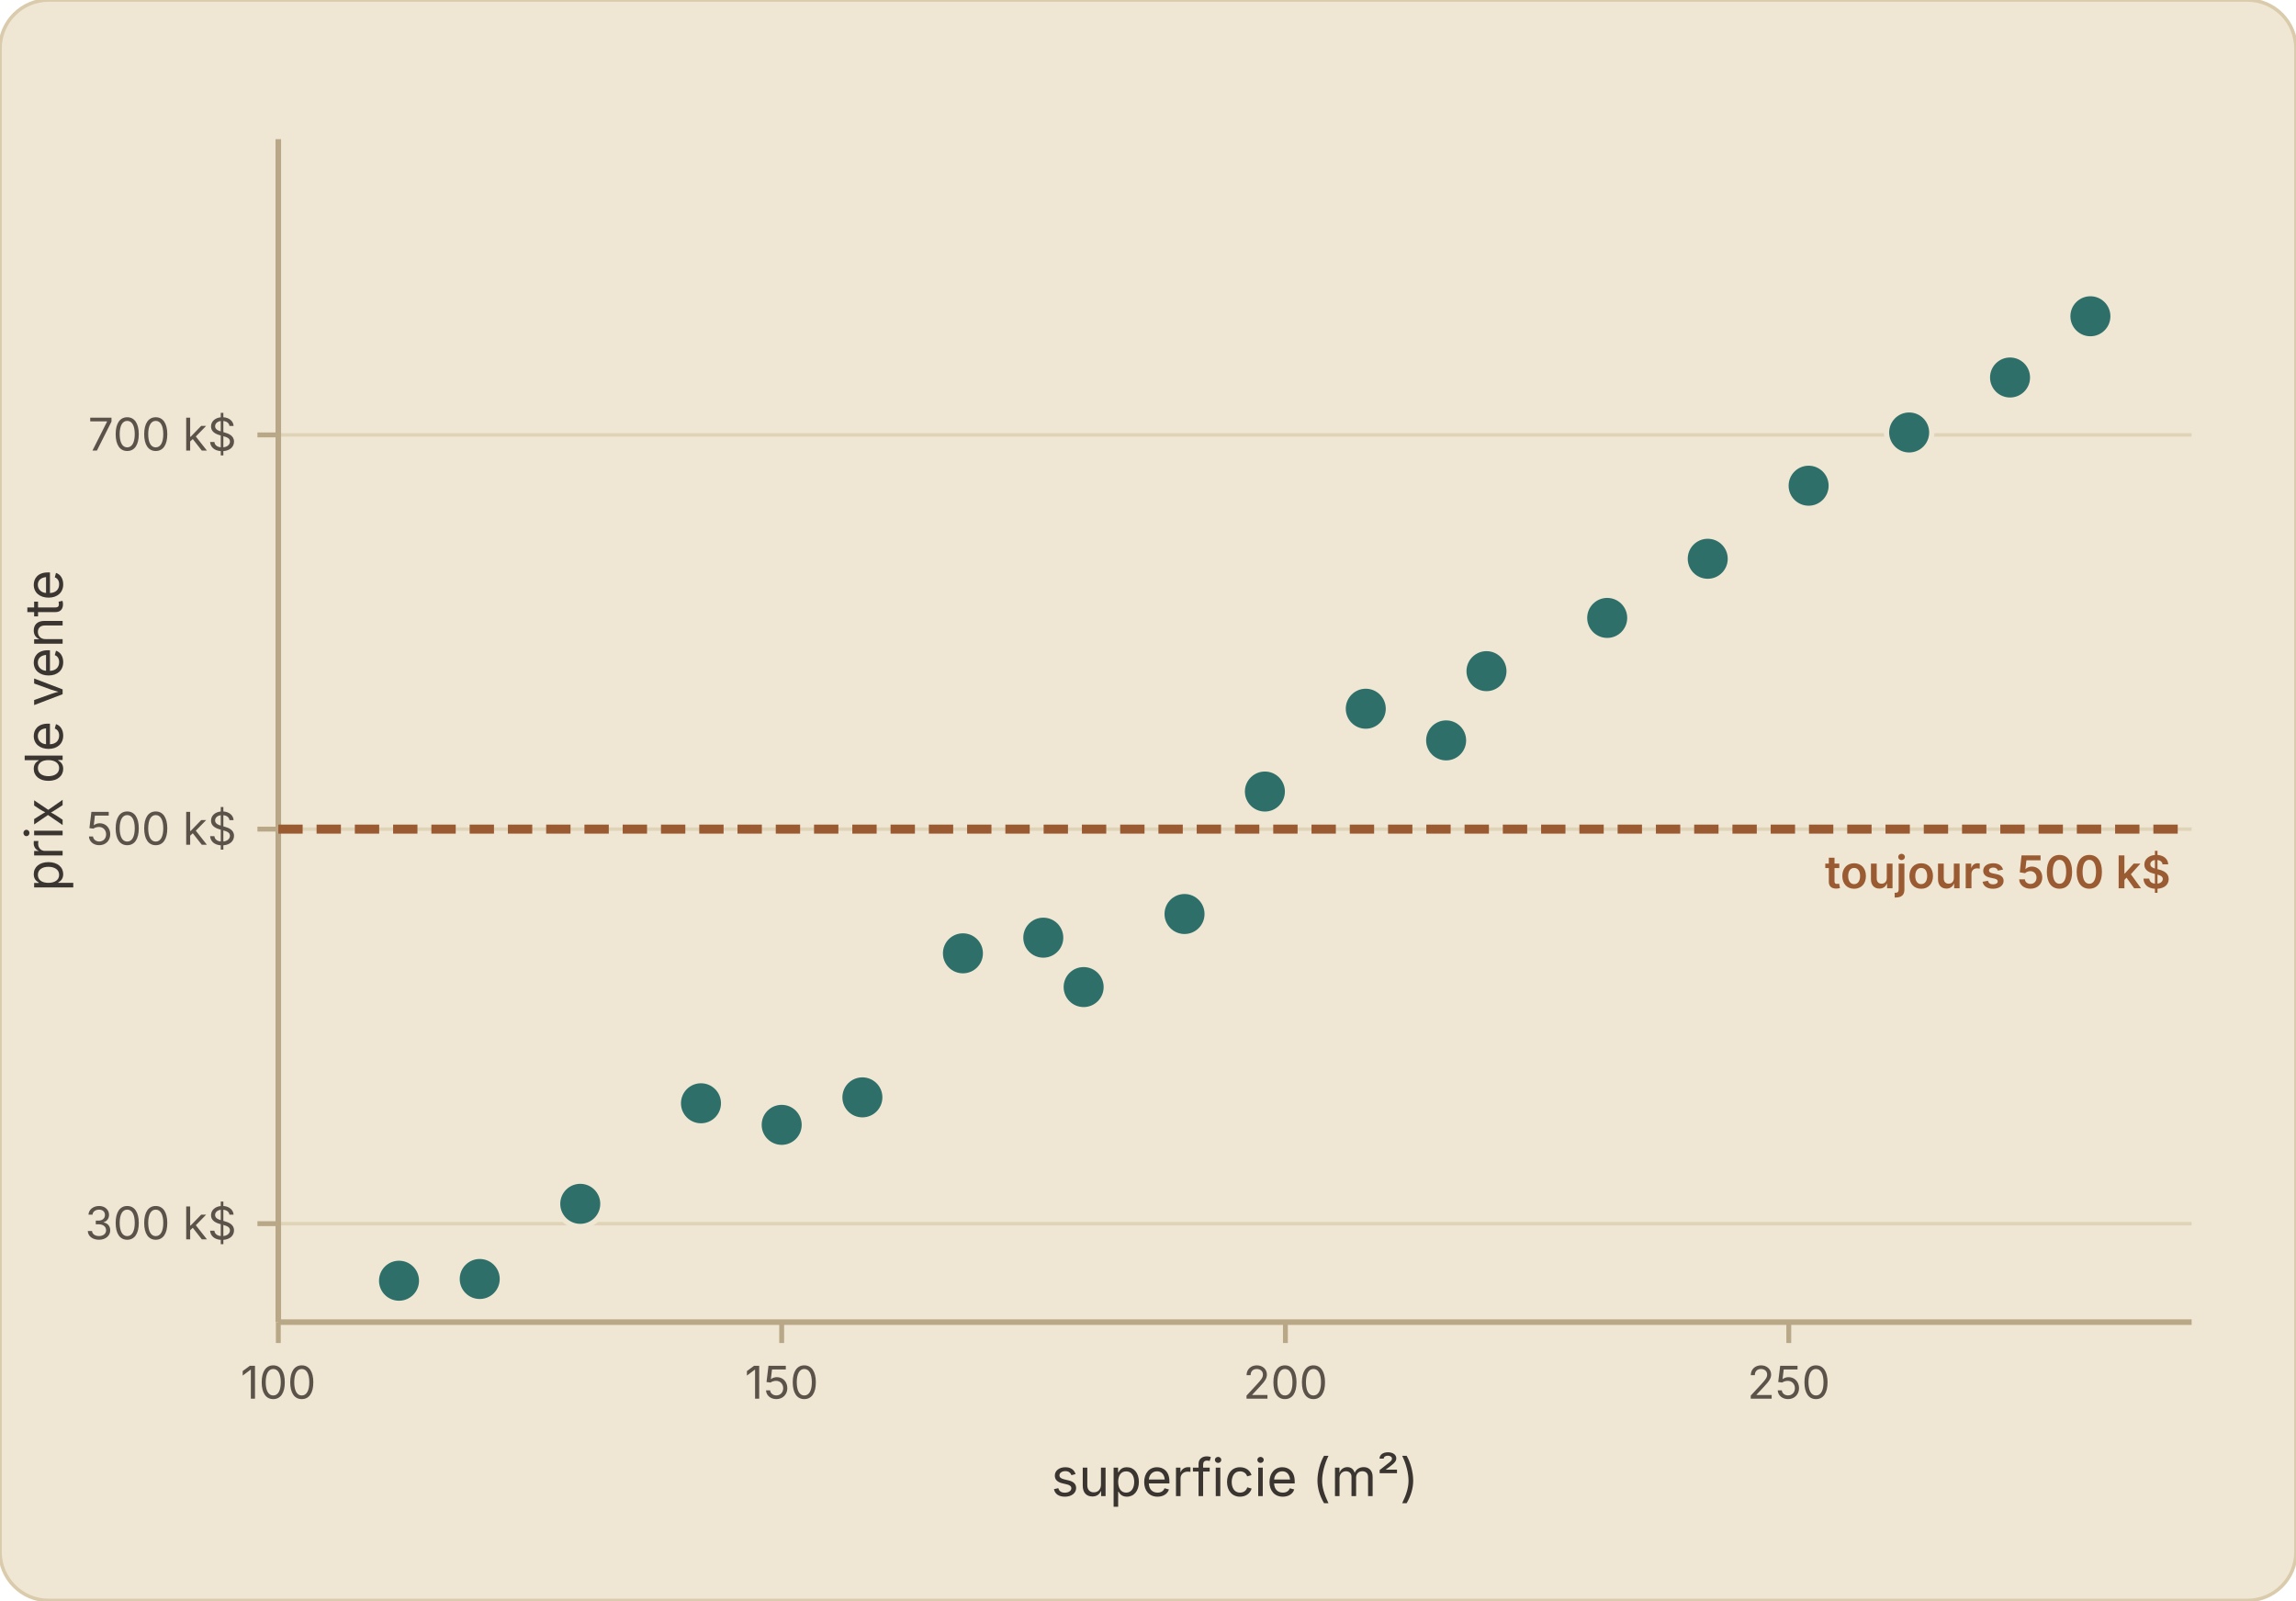
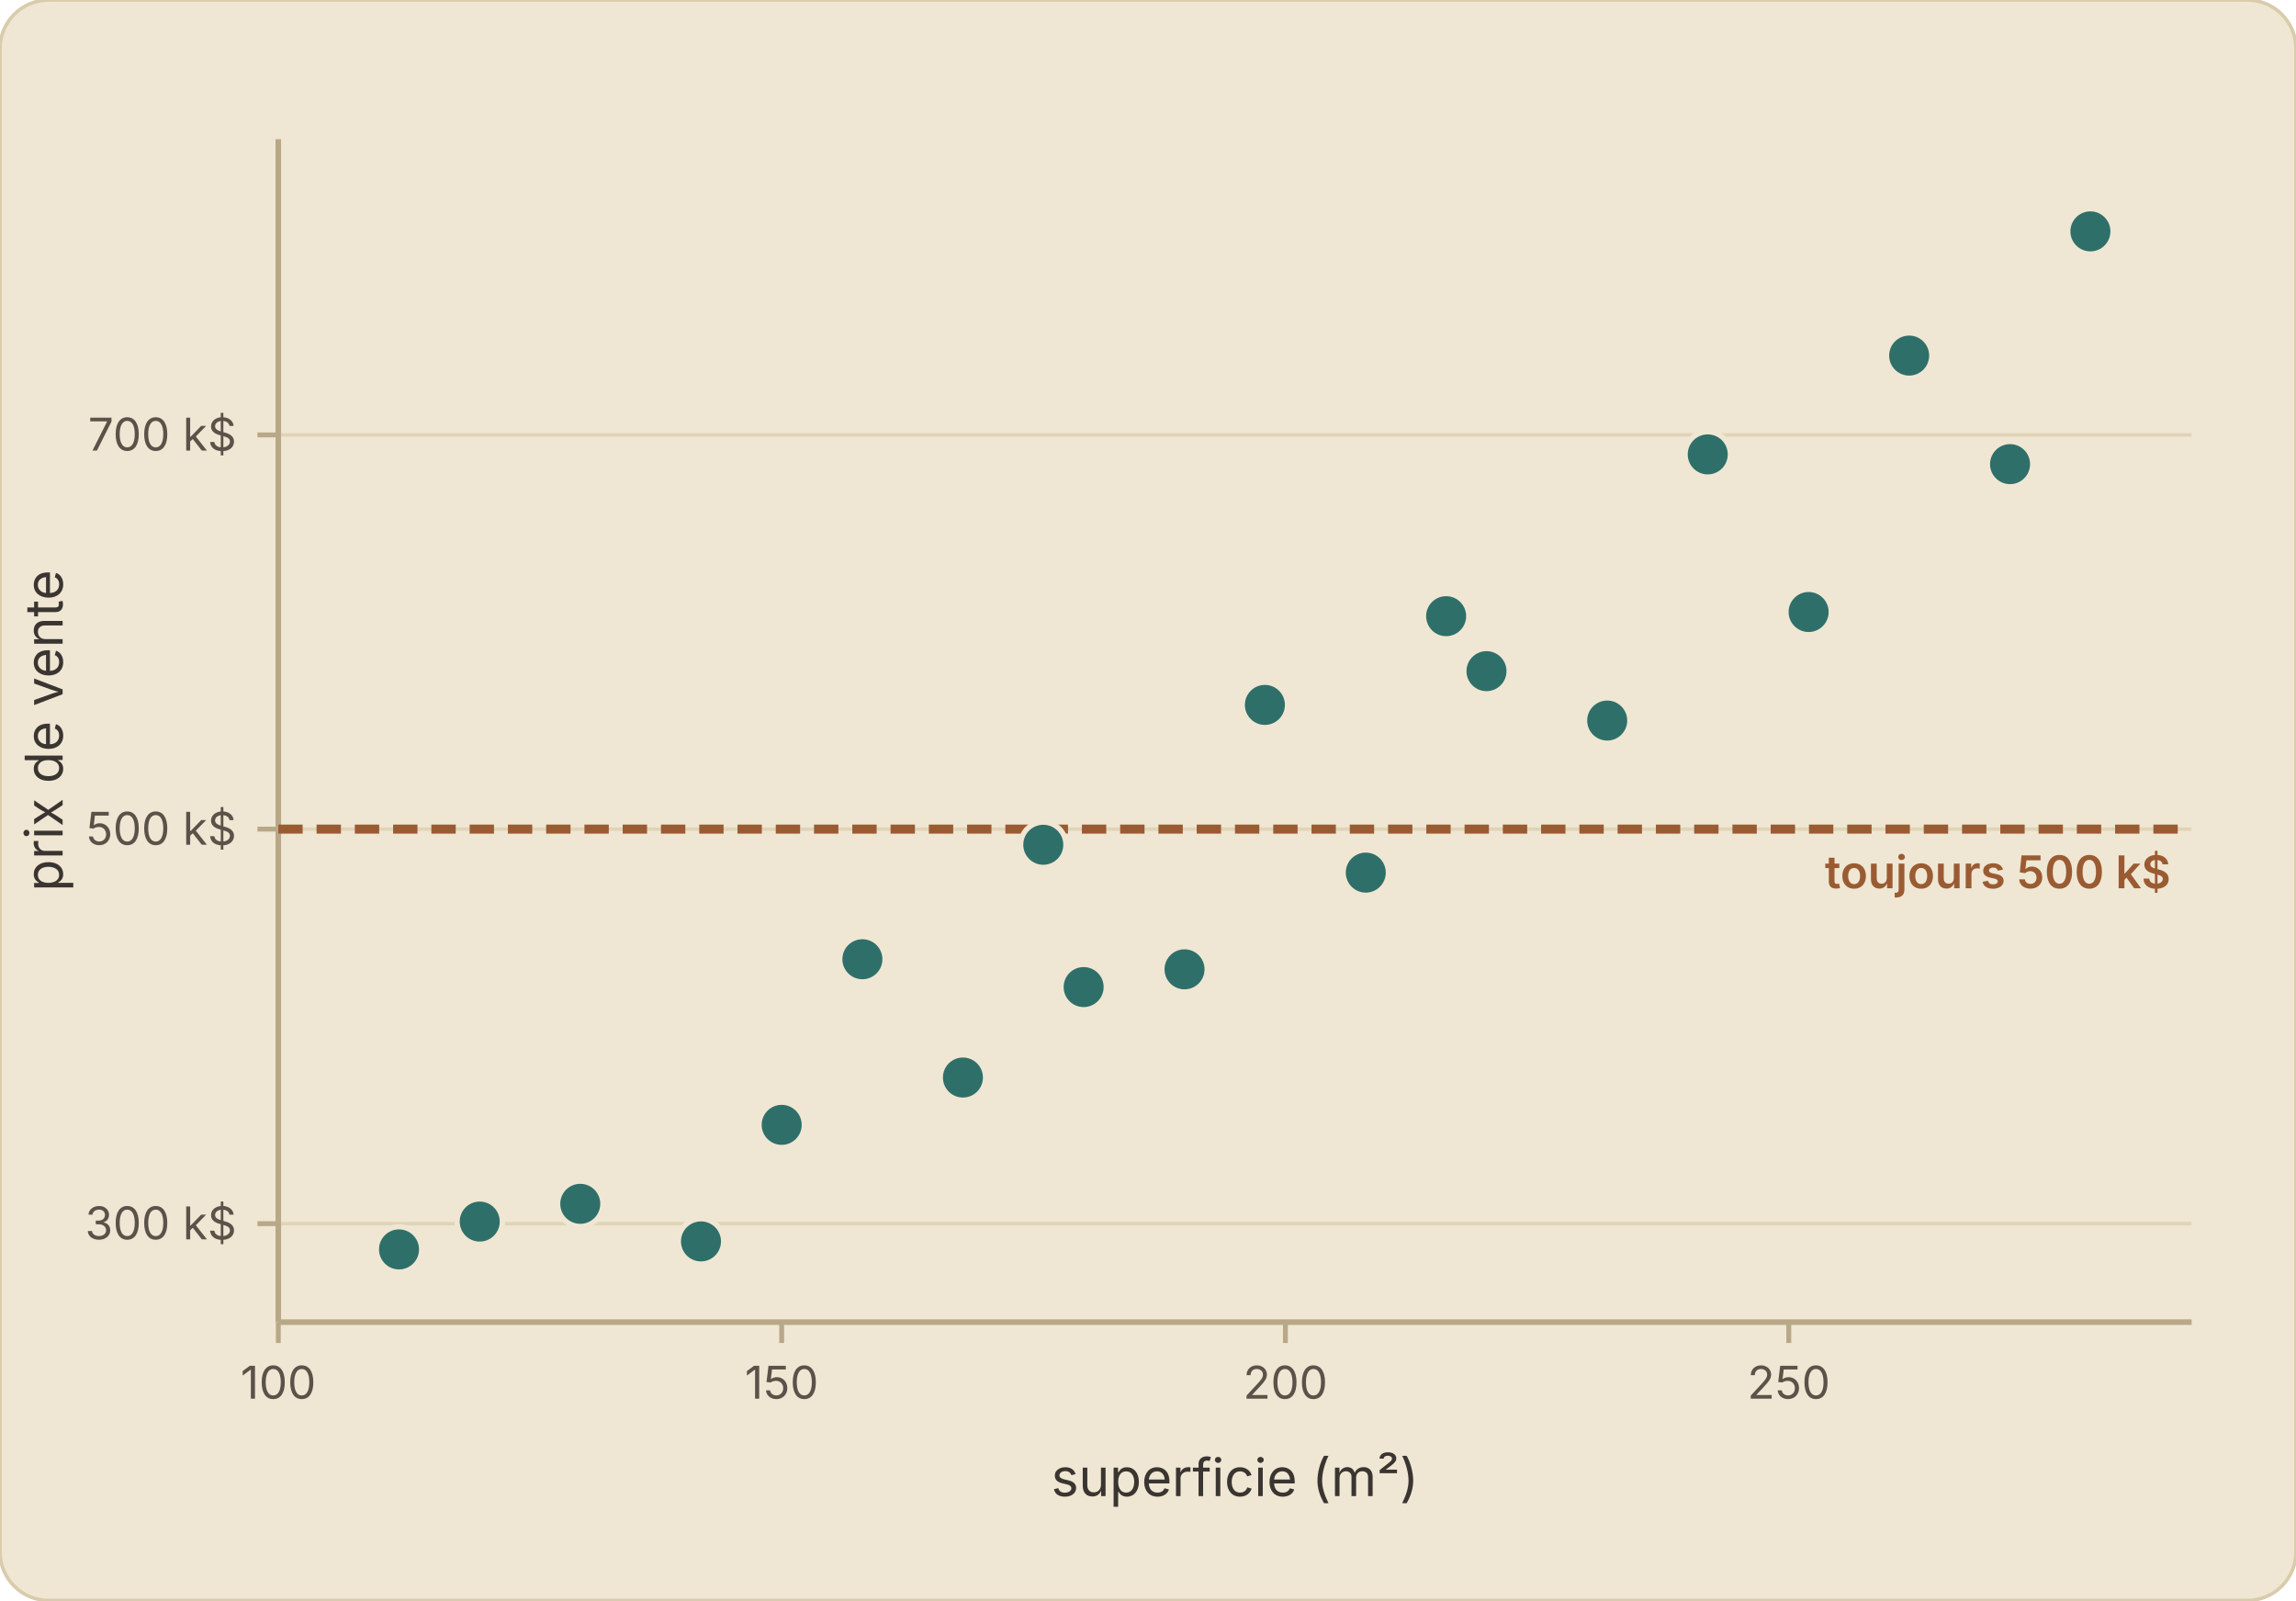
<svg xmlns="http://www.w3.org/2000/svg" viewBox="0 0 660 460" role="img" font-family="system-ui, -apple-system, sans-serif">
  <rect x="0" y="0" width="660" height="460" rx="14" fill="#efe7d3" stroke="#d9cbac" />
  <g stroke="#e0d4b8" stroke-width="1">
    <line x1="80" y1="351.7" x2="630" y2="351.7" />
    <line x1="80" y1="238.3" x2="630" y2="238.3" />
    <line x1="80" y1="125" x2="630" y2="125" />
  </g>
  <g stroke="#b8a888" stroke-width="1.6">
    <line x1="80" y1="40" x2="80" y2="380" />
    <line x1="80" y1="380" x2="630" y2="380" />
  </g>
  <g stroke="#b8a888" stroke-width="1.4">
    <line x1="80" y1="380" x2="80" y2="386" />
    <line x1="224.7" y1="380" x2="224.7" y2="386" />
    <line x1="369.5" y1="380" x2="369.5" y2="386" />
    <line x1="514.2" y1="380" x2="514.2" y2="386" />
  </g>
  <g font-size="13" fill="#5b5249" text-anchor="middle">
    <text x="80" y="402">100</text>
    <text x="224.7" y="402">150</text>
    <text x="369.5" y="402">200</text>
    <text x="514.2" y="402">250</text>
    <text x="355" y="430" font-size="15" fill="#3a3531">superficie (m²)</text>
  </g>
  <g stroke="#b8a888" stroke-width="1.4">
    <line x1="74" y1="351.7" x2="80" y2="351.7" />
    <line x1="74" y1="238.3" x2="80" y2="238.3" />
    <line x1="74" y1="125" x2="80" y2="125" />
  </g>
  <g font-size="13" fill="#5b5249" text-anchor="end">
    <text x="68" y="356.2">300 k$</text>
    <text x="68" y="242.8">500 k$</text>
    <text x="68" y="129.5">700 k$</text>
  </g>
  <text x="18" y="210" font-size="15" fill="#3a3531" text-anchor="middle" transform="rotate(-90 18 210)">prix de vente</text>
  <line x1="80" y1="238.3" x2="630" y2="238.3" stroke="#9a5b33" stroke-width="2.6" stroke-dasharray="7 4" />
  <text x="624" y="255.3" font-size="13" fill="#9a5b33" text-anchor="end" font-weight="600">toujours 500 k$</text>
  <g fill="#2f6f6a" stroke="#efe7d3" stroke-width="1.5">
-     <circle cx="114.7" cy="368.1" r="6.5" />
-     <circle cx="137.9" cy="367.6" r="6.5" />
+     <circle cx="114.7" cy="359.1" r="6.5" />
+     <circle cx="137.9" cy="351.1" r="6.5" />
    <circle cx="166.8" cy="346.0" r="6.5" />
-     <circle cx="201.5" cy="317.1" r="6.5" />
+     <circle cx="201.5" cy="356.8" r="6.5" />
    <circle cx="224.7" cy="323.3" r="6.5" />
-     <circle cx="247.9" cy="315.4" r="6.5" />
-     <circle cx="276.8" cy="274.0" r="6.5" />
-     <circle cx="299.9" cy="269.5" r="6.5" />
+     <circle cx="247.9" cy="275.7" r="6.5" />
+     <circle cx="276.8" cy="309.7" r="6.5" />
+     <circle cx="299.9" cy="242.8" r="6.5" />
    <circle cx="311.5" cy="283.7" r="6.5" />
-     <circle cx="340.5" cy="262.7" r="6.5" />
-     <circle cx="363.6" cy="227.5" r="6.5" />
-     <circle cx="392.6" cy="203.7" r="6.5" />
-     <circle cx="415.7" cy="212.8" r="6.5" />
+     <circle cx="340.5" cy="278.6" r="6.5" />
+     <circle cx="363.6" cy="202.6" r="6.5" />
+     <circle cx="392.6" cy="250.8" r="6.5" />
+     <circle cx="415.7" cy="177.1" r="6.5" />
    <circle cx="427.3" cy="192.9" r="6.5" />
-     <circle cx="462.0" cy="177.6" r="6.5" />
-     <circle cx="490.9" cy="160.6" r="6.5" />
-     <circle cx="519.9" cy="139.6" r="6.5" />
-     <circle cx="548.8" cy="124.3" r="6.5" />
-     <circle cx="577.8" cy="108.5" r="6.5" />
-     <circle cx="600.9" cy="90.9" r="6.5" />
+     <circle cx="462.0" cy="207.1" r="6.5" />
+     <circle cx="490.9" cy="130.6" r="6.5" />
+     <circle cx="519.9" cy="175.9" r="6.5" />
+     <circle cx="548.8" cy="102.2" r="6.5" />
+     <circle cx="577.8" cy="133.4" r="6.5" />
+     <circle cx="600.9" cy="66.5" r="6.5" />
  </g>
</svg>
